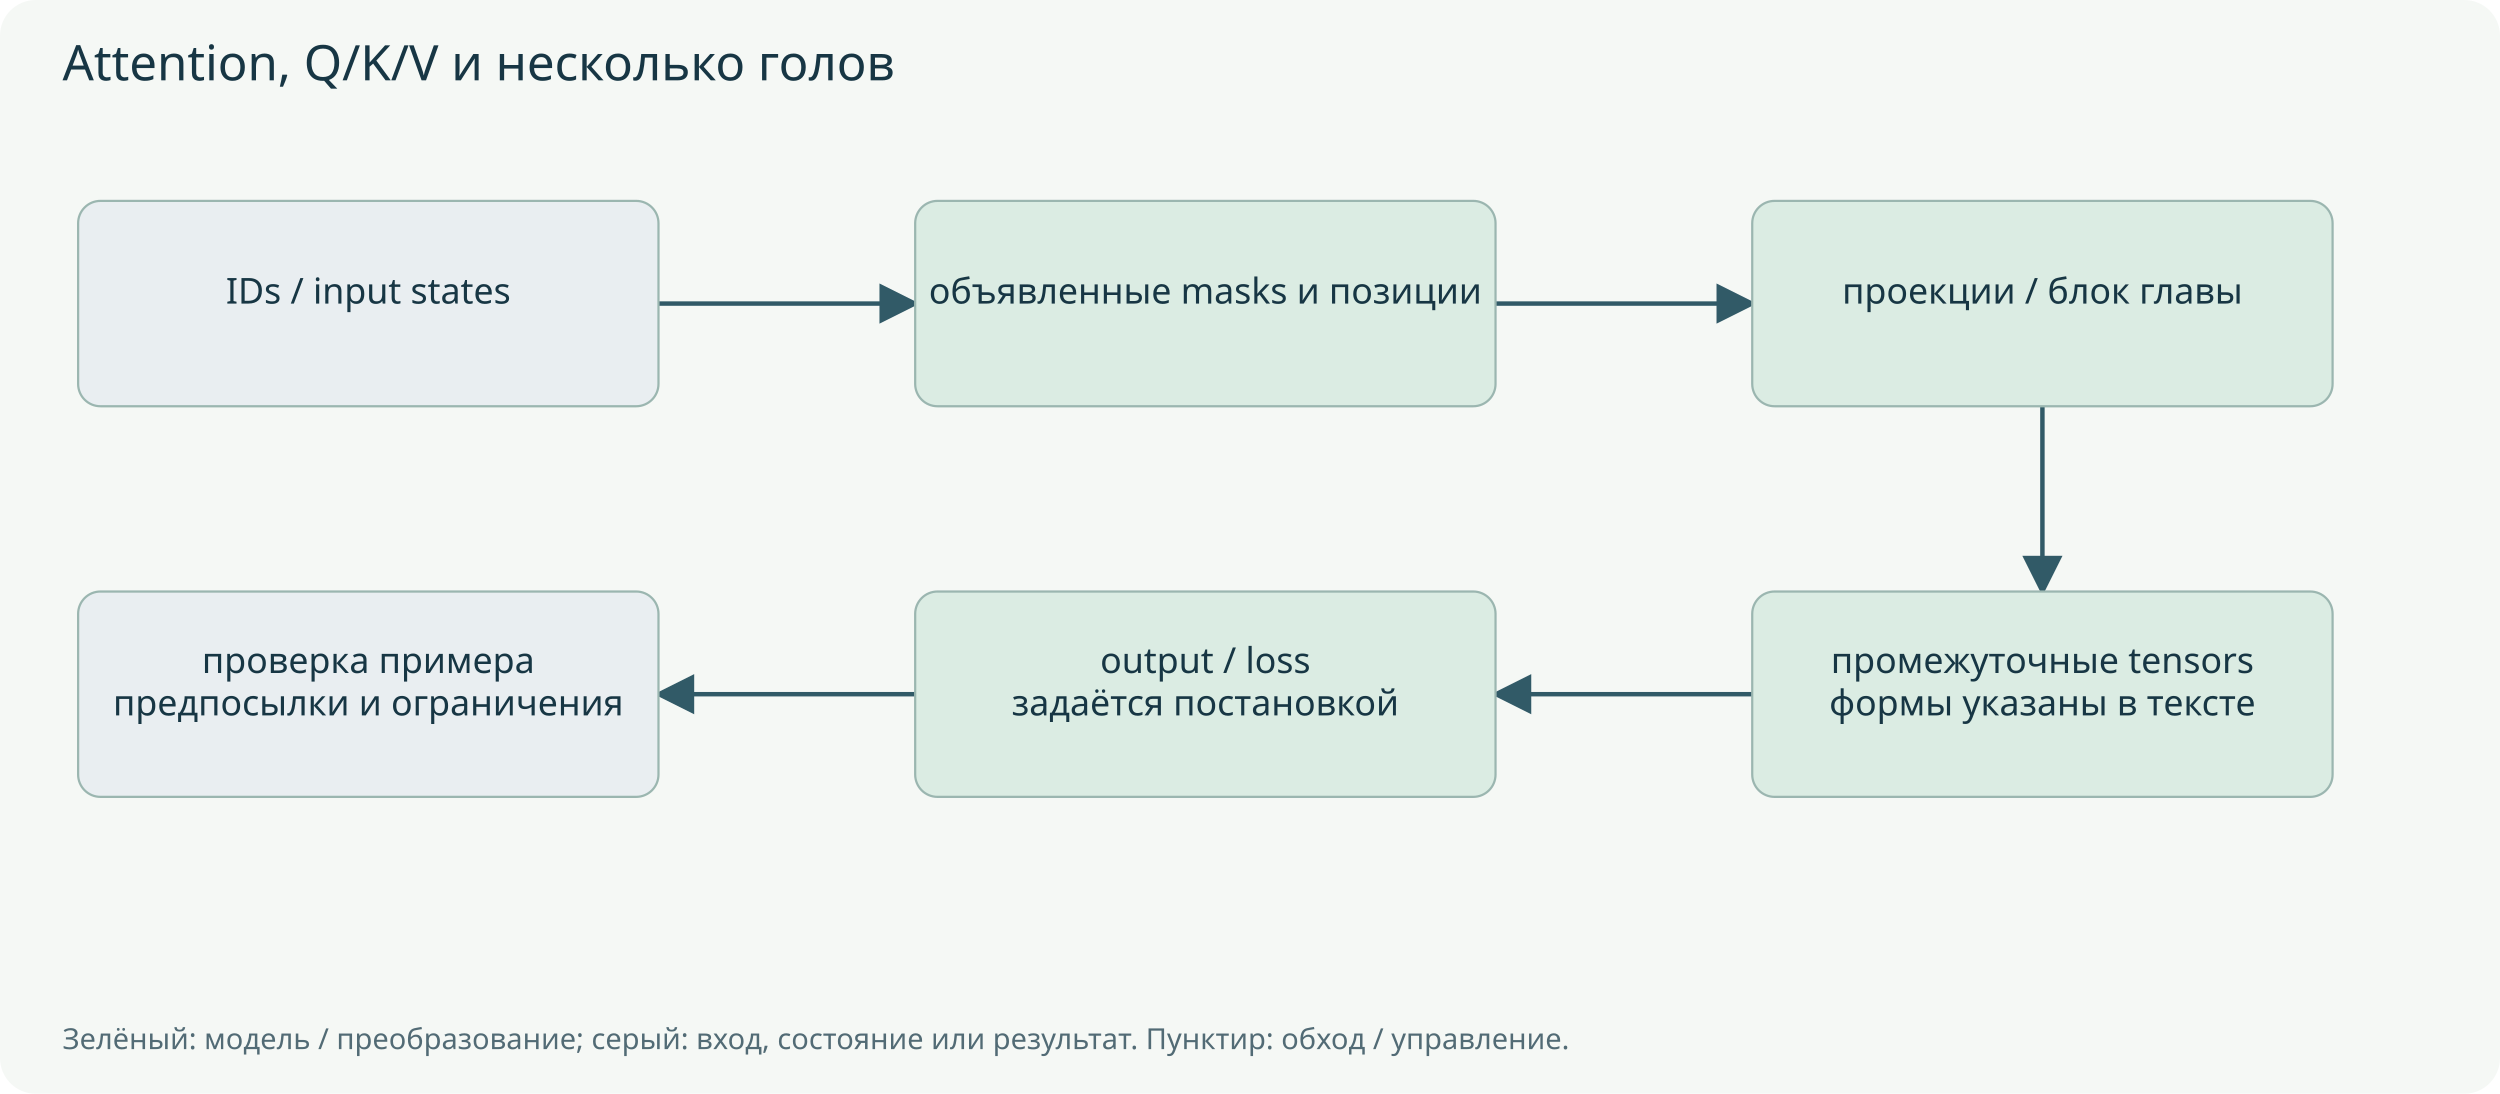
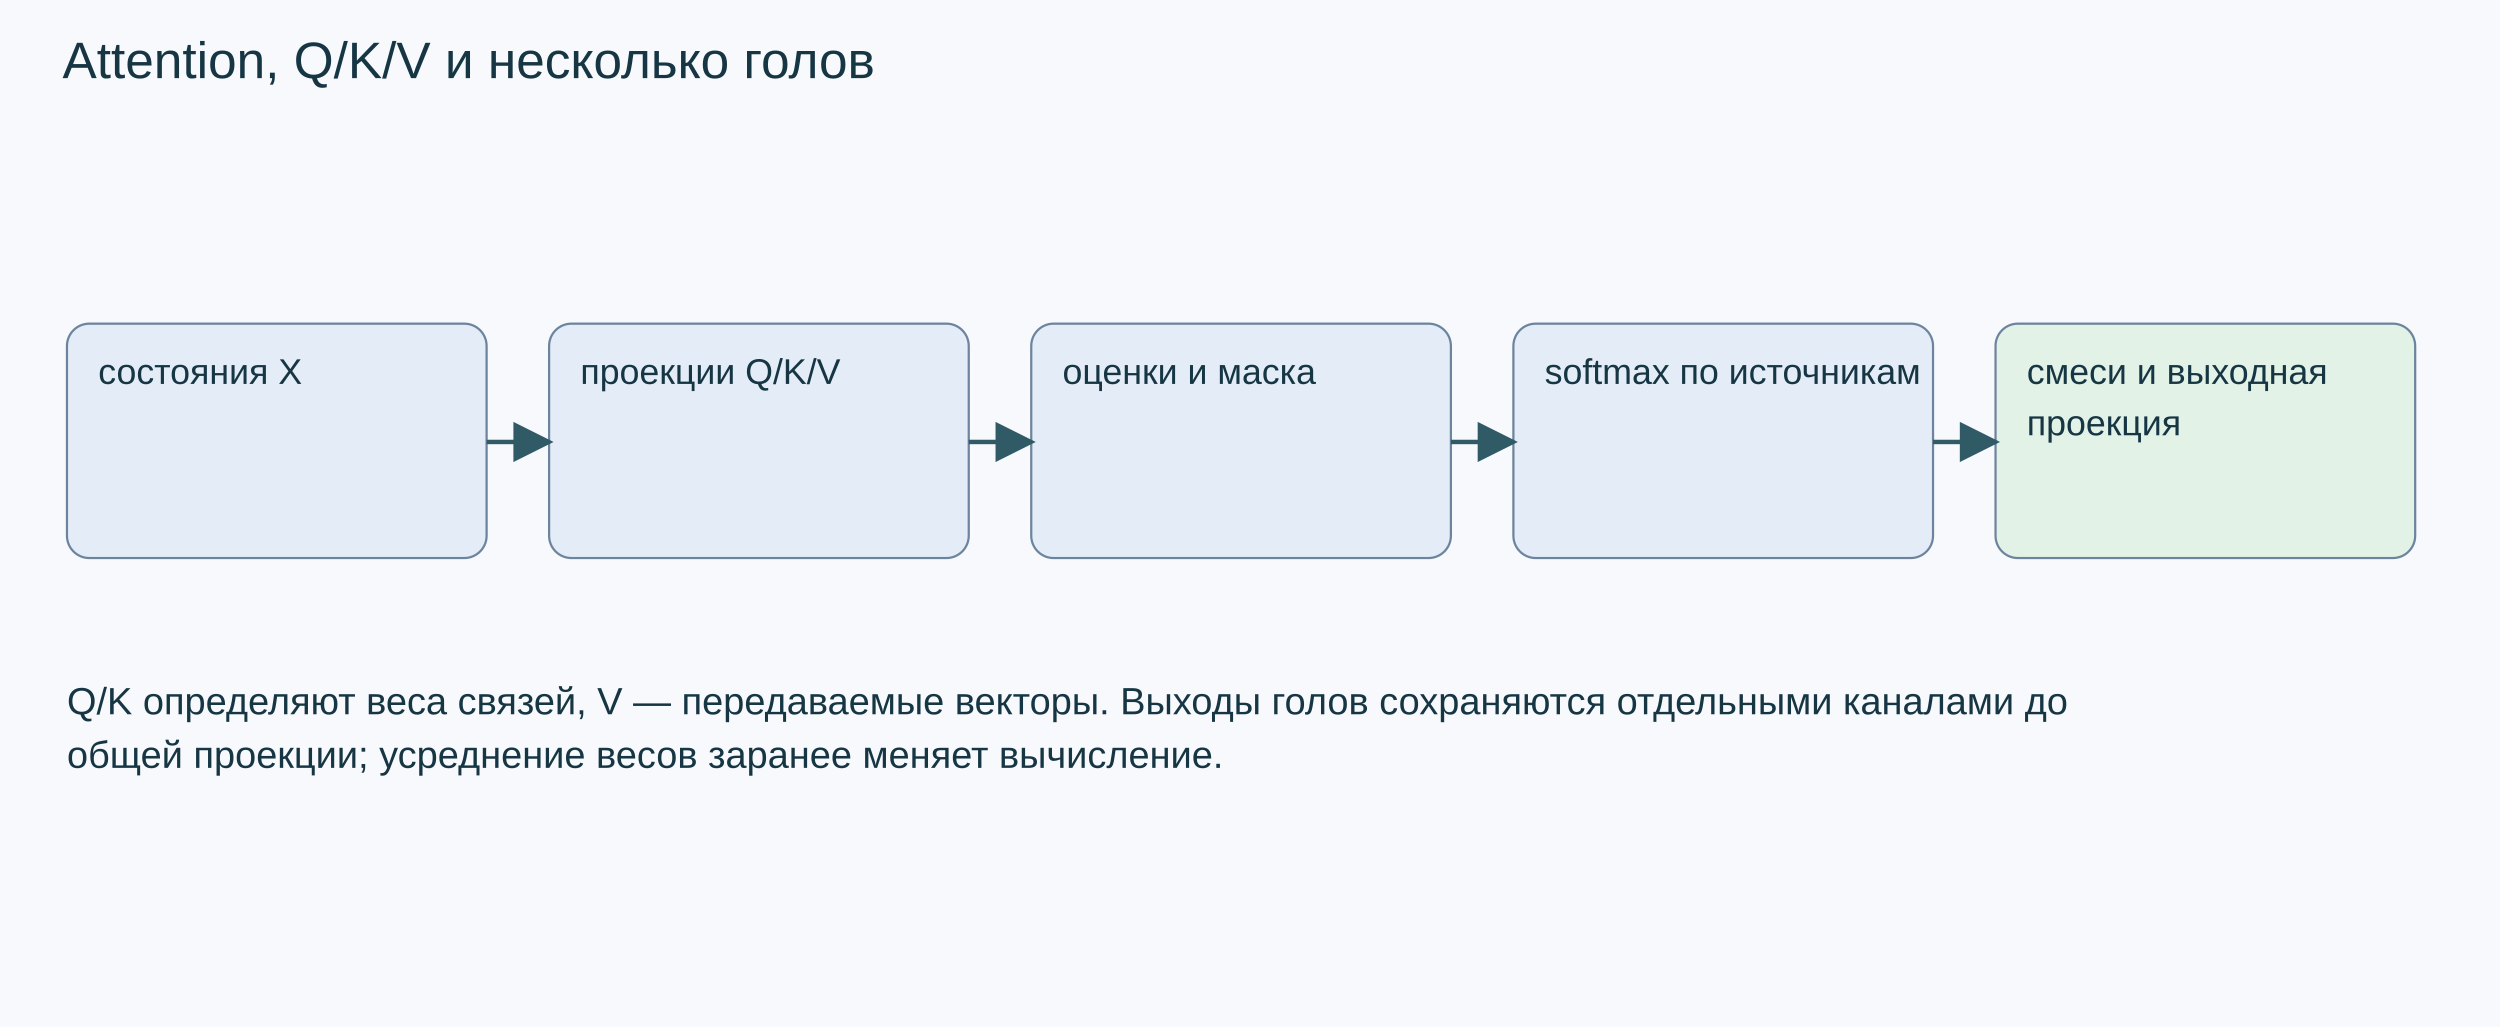
- <svg xmlns="http://www.w3.org/2000/svg" viewBox="0 0 1120 490" role="img" aria-labelledby="title desc">
+ <svg xmlns="http://www.w3.org/2000/svg" viewBox="0 0 1120 460" role="img" aria-labelledby="title desc">
  <defs>
    <marker id="arrow" markerWidth="9" markerHeight="9" refX="8" refY="4.5" orient="auto">
      <path d="M0,0 L9,4.5 L0,9" fill="#315a67" />
    </marker>
  </defs>
-   <rect width="1120" height="490" rx="16" fill="#f5f8f5" />
-   <text x="28" y="36" font-family="Segoe UI,sans-serif" font-size="22" fill="#173644">Attention, Q/K/V и несколько голов</text>
-   <path d="M295,136 L410,136" fill="none" stroke="#315a67" stroke-width="2" marker-end="url(#arrow)" />
-   <path d="M670,136 L785,136" fill="none" stroke="#315a67" stroke-width="2" marker-end="url(#arrow)" />
-   <path d="M915,182 L915,265" fill="none" stroke="#315a67" stroke-width="2" marker-end="url(#arrow)" />
-   <path d="M785,311 L670,311" fill="none" stroke="#315a67" stroke-width="2" marker-end="url(#arrow)" />
-   <path d="M410,311 L295,311" fill="none" stroke="#315a67" stroke-width="2" marker-end="url(#arrow)" />
-   <rect x="35" y="90" width="260" height="92" rx="10" fill="#e9eef1" stroke="#9bb6b0" />
-   <text x="165" y="136.0" text-anchor="middle" font-family="Segoe UI,sans-serif" font-size="16" fill="#173644">IDs / input states</text>
-   <rect x="410" y="90" width="260" height="92" rx="10" fill="#dbece3" stroke="#9bb6b0" />
-   <text x="540" y="136.0" text-anchor="middle" font-family="Segoe UI,sans-serif" font-size="16" fill="#173644">объявленные masks и позиции</text>
-   <rect x="785" y="90" width="260" height="92" rx="10" fill="#dbece3" stroke="#9bb6b0" />
-   <text x="915" y="136.0" text-anchor="middle" font-family="Segoe UI,sans-serif" font-size="16" fill="#173644">проекции / блок главы</text>
-   <rect x="785" y="265" width="260" height="92" rx="10" fill="#dbece3" stroke="#9bb6b0" />
-   <text x="915" y="301.5" text-anchor="middle" font-family="Segoe UI,sans-serif" font-size="16" fill="#173644">промежуточные tensors</text>
-   <text x="915" y="320.5" text-anchor="middle" font-family="Segoe UI,sans-serif" font-size="16" fill="#173644">формы указаны в тексте</text>
-   <rect x="410" y="265" width="260" height="92" rx="10" fill="#dbece3" stroke="#9bb6b0" />
-   <text x="540" y="301.5" text-anchor="middle" font-family="Segoe UI,sans-serif" font-size="16" fill="#173644">output / loss</text>
-   <text x="540" y="320.5" text-anchor="middle" font-family="Segoe UI,sans-serif" font-size="16" fill="#173644">задаётся постановкой</text>
-   <rect x="35" y="265" width="260" height="92" rx="10" fill="#e9eef1" stroke="#9bb6b0" />
-   <text x="165" y="301.5" text-anchor="middle" font-family="Segoe UI,sans-serif" font-size="16" fill="#173644">проверка примера</text>
-   <text x="165" y="320.5" text-anchor="middle" font-family="Segoe UI,sans-serif" font-size="16" fill="#173644">предпосылки и ограничения</text>
-   <text x="28" y="470" font-family="Segoe UI,sans-serif" font-size="13" fill="#526b75">Зелёный: модель / преобразование; серый: вход, состояние или результат. Пунктир: обход / управление.</text>
+   <rect width="1120" height="460" fill="#f7f9fc" />
+   <text x="28" y="35" font-family="Segoe UI,Arial,sans-serif" font-size="23" fill="#173644">
+     <tspan x="28" dy="0">Attention, Q/K/V и несколько голов</tspan>
+   </text>
+   <rect x="30" y="145" width="188" height="105" rx="10" fill="#e4edf7" stroke="#6c849d" />
+   <text x="44" y="172" font-family="Segoe UI,Arial,sans-serif" font-size="16" fill="#173644">
+     <tspan x="44" dy="0">состояния X</tspan>
+   </text>
+   <rect x="246" y="145" width="188" height="105" rx="10" fill="#e4edf7" stroke="#6c849d" />
+   <text x="260" y="172" font-family="Segoe UI,Arial,sans-serif" font-size="16" fill="#173644">
+     <tspan x="260" dy="0">проекции Q/K/V</tspan>
+   </text>
+   <path d="M218,198 L246,198" fill="none" stroke="#315a67" stroke-width="2" marker-end="url(#arrow)" />
+   <rect x="462" y="145" width="188" height="105" rx="10" fill="#e4edf7" stroke="#6c849d" />
+   <text x="476" y="172" font-family="Segoe UI,Arial,sans-serif" font-size="16" fill="#173644">
+     <tspan x="476" dy="0">оценки и маска</tspan>
+   </text>
+   <path d="M434,198 L462,198" fill="none" stroke="#315a67" stroke-width="2" marker-end="url(#arrow)" />
+   <rect x="678" y="145" width="188" height="105" rx="10" fill="#e4edf7" stroke="#6c849d" />
+   <text x="692" y="172" font-family="Segoe UI,Arial,sans-serif" font-size="16" fill="#173644">
+     <tspan x="692" dy="0">softmax по источникам</tspan>
+   </text>
+   <path d="M650,198 L678,198" fill="none" stroke="#315a67" stroke-width="2" marker-end="url(#arrow)" />
+   <rect x="894" y="145" width="188" height="105" rx="10" fill="#e3f2e7" stroke="#6c849d" />
+   <text x="908" y="172" font-family="Segoe UI,Arial,sans-serif" font-size="16" fill="#173644">
+     <tspan x="908" dy="0">смеси и выходная</tspan>
+     <tspan x="908" dy="23">проекция</tspan>
+   </text>
+   <path d="M866,198 L894,198" fill="none" stroke="#315a67" stroke-width="2" marker-end="url(#arrow)" />
+   <text x="30" y="320" font-family="Segoe UI,Arial,sans-serif" font-size="17" fill="#173644">
+     <tspan x="30" dy="0">Q/K определяют веса связей, V — передаваемые векторы. Выходы голов сохраняются отдельными каналами до</tspan>
+     <tspan x="30" dy="24">общей проекции; усреднение весов заранее меняет вычисление.</tspan>
+   </text>
</svg>
